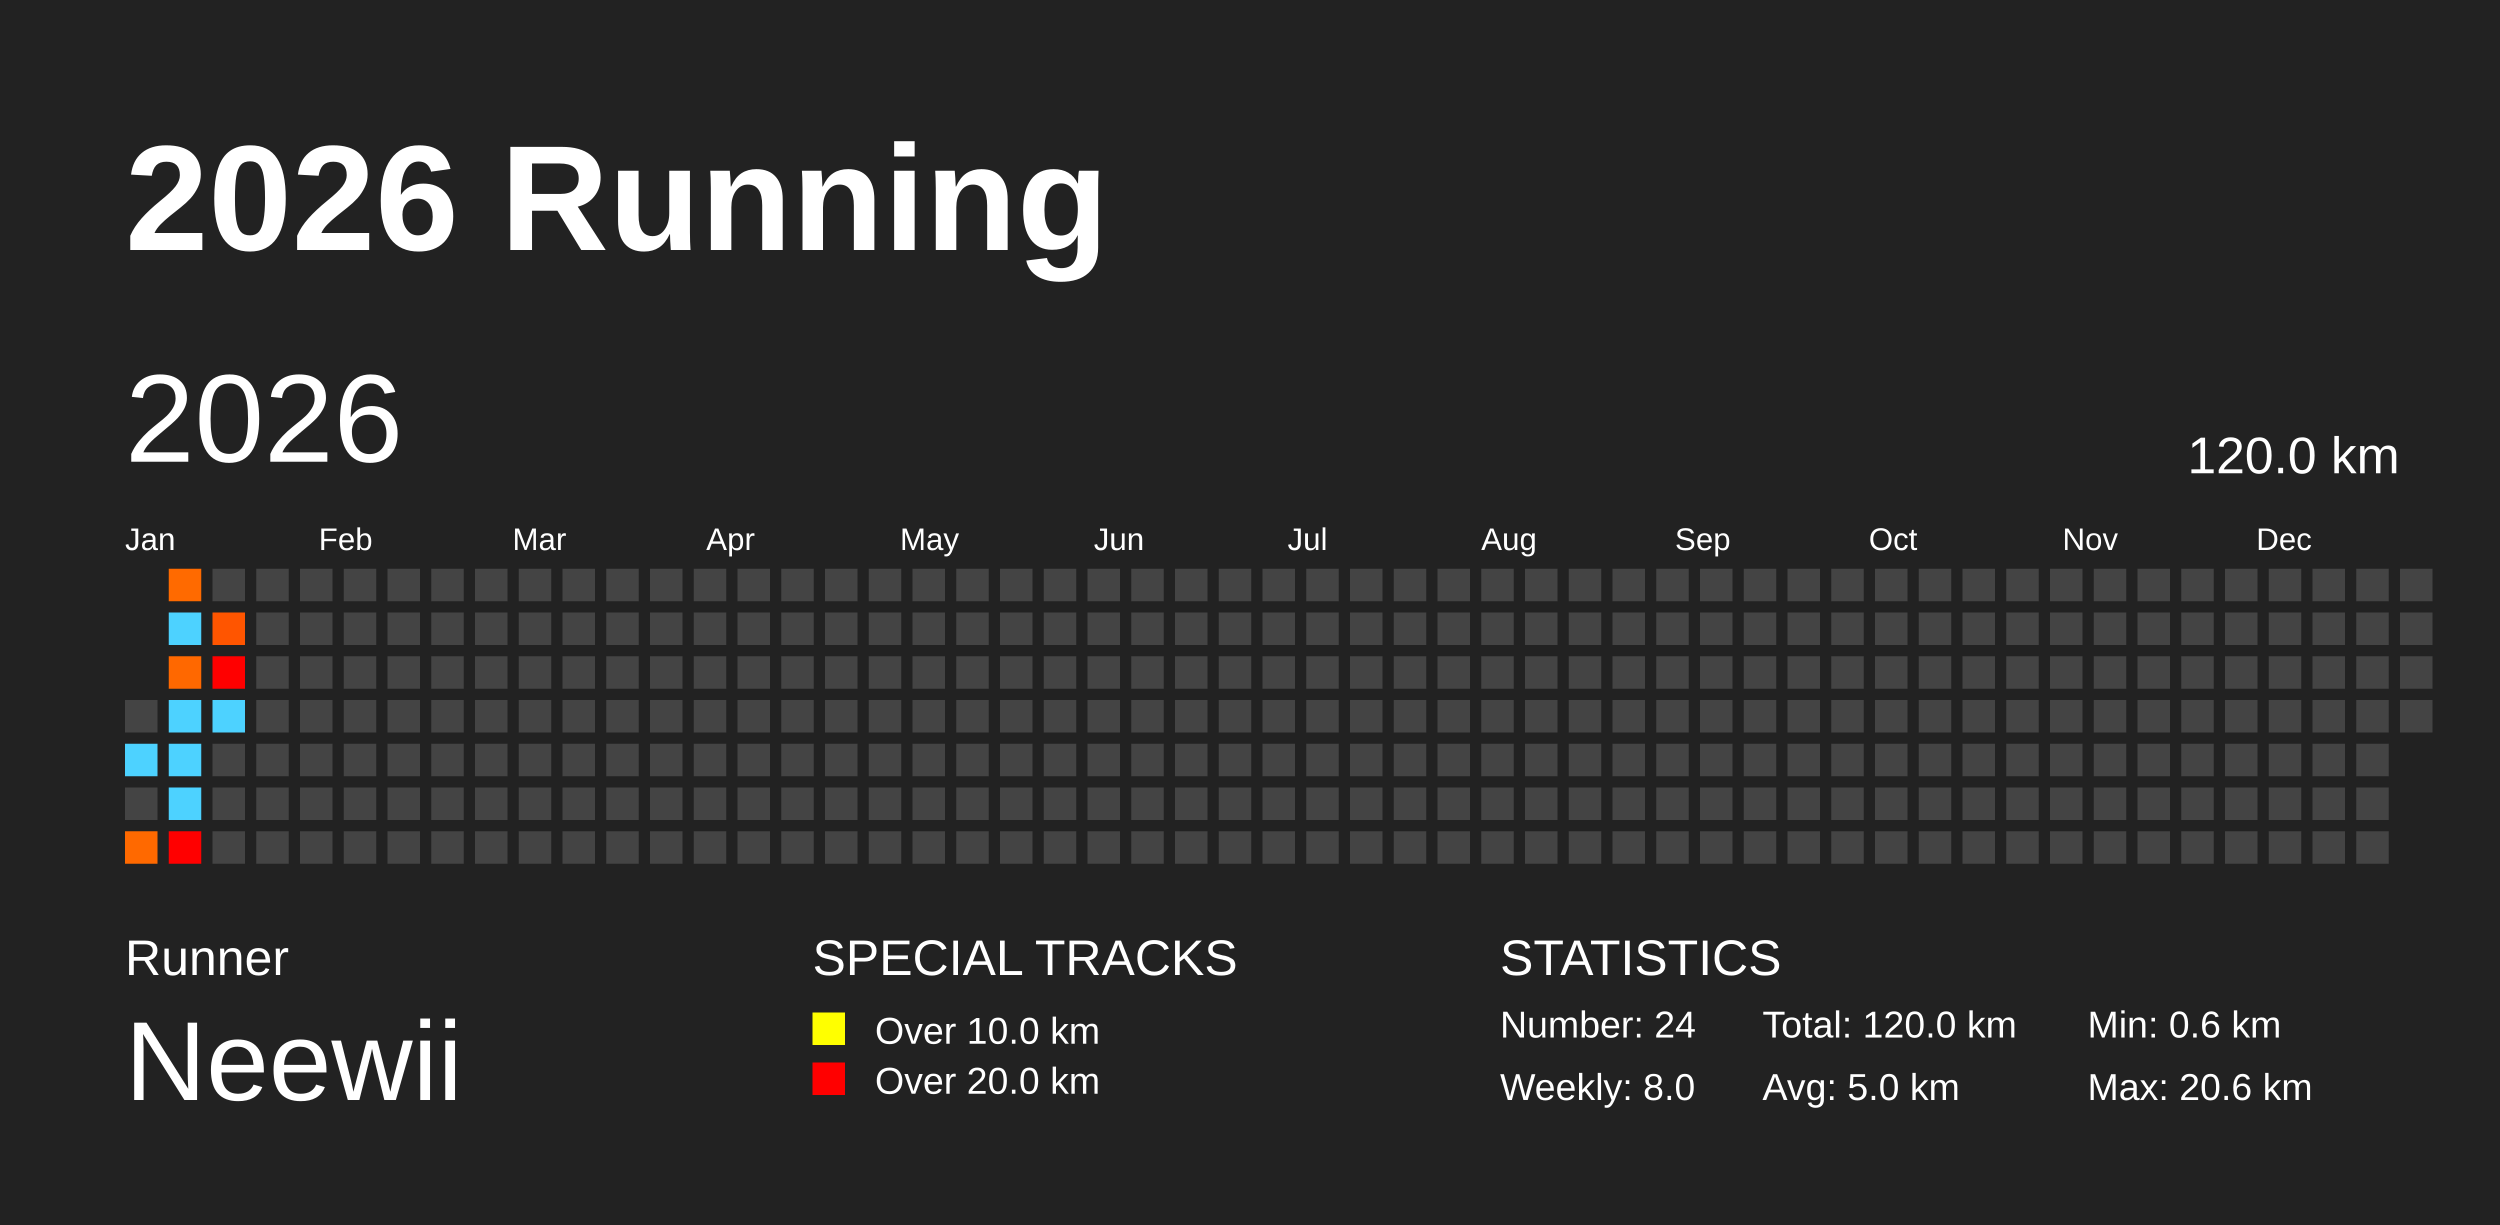
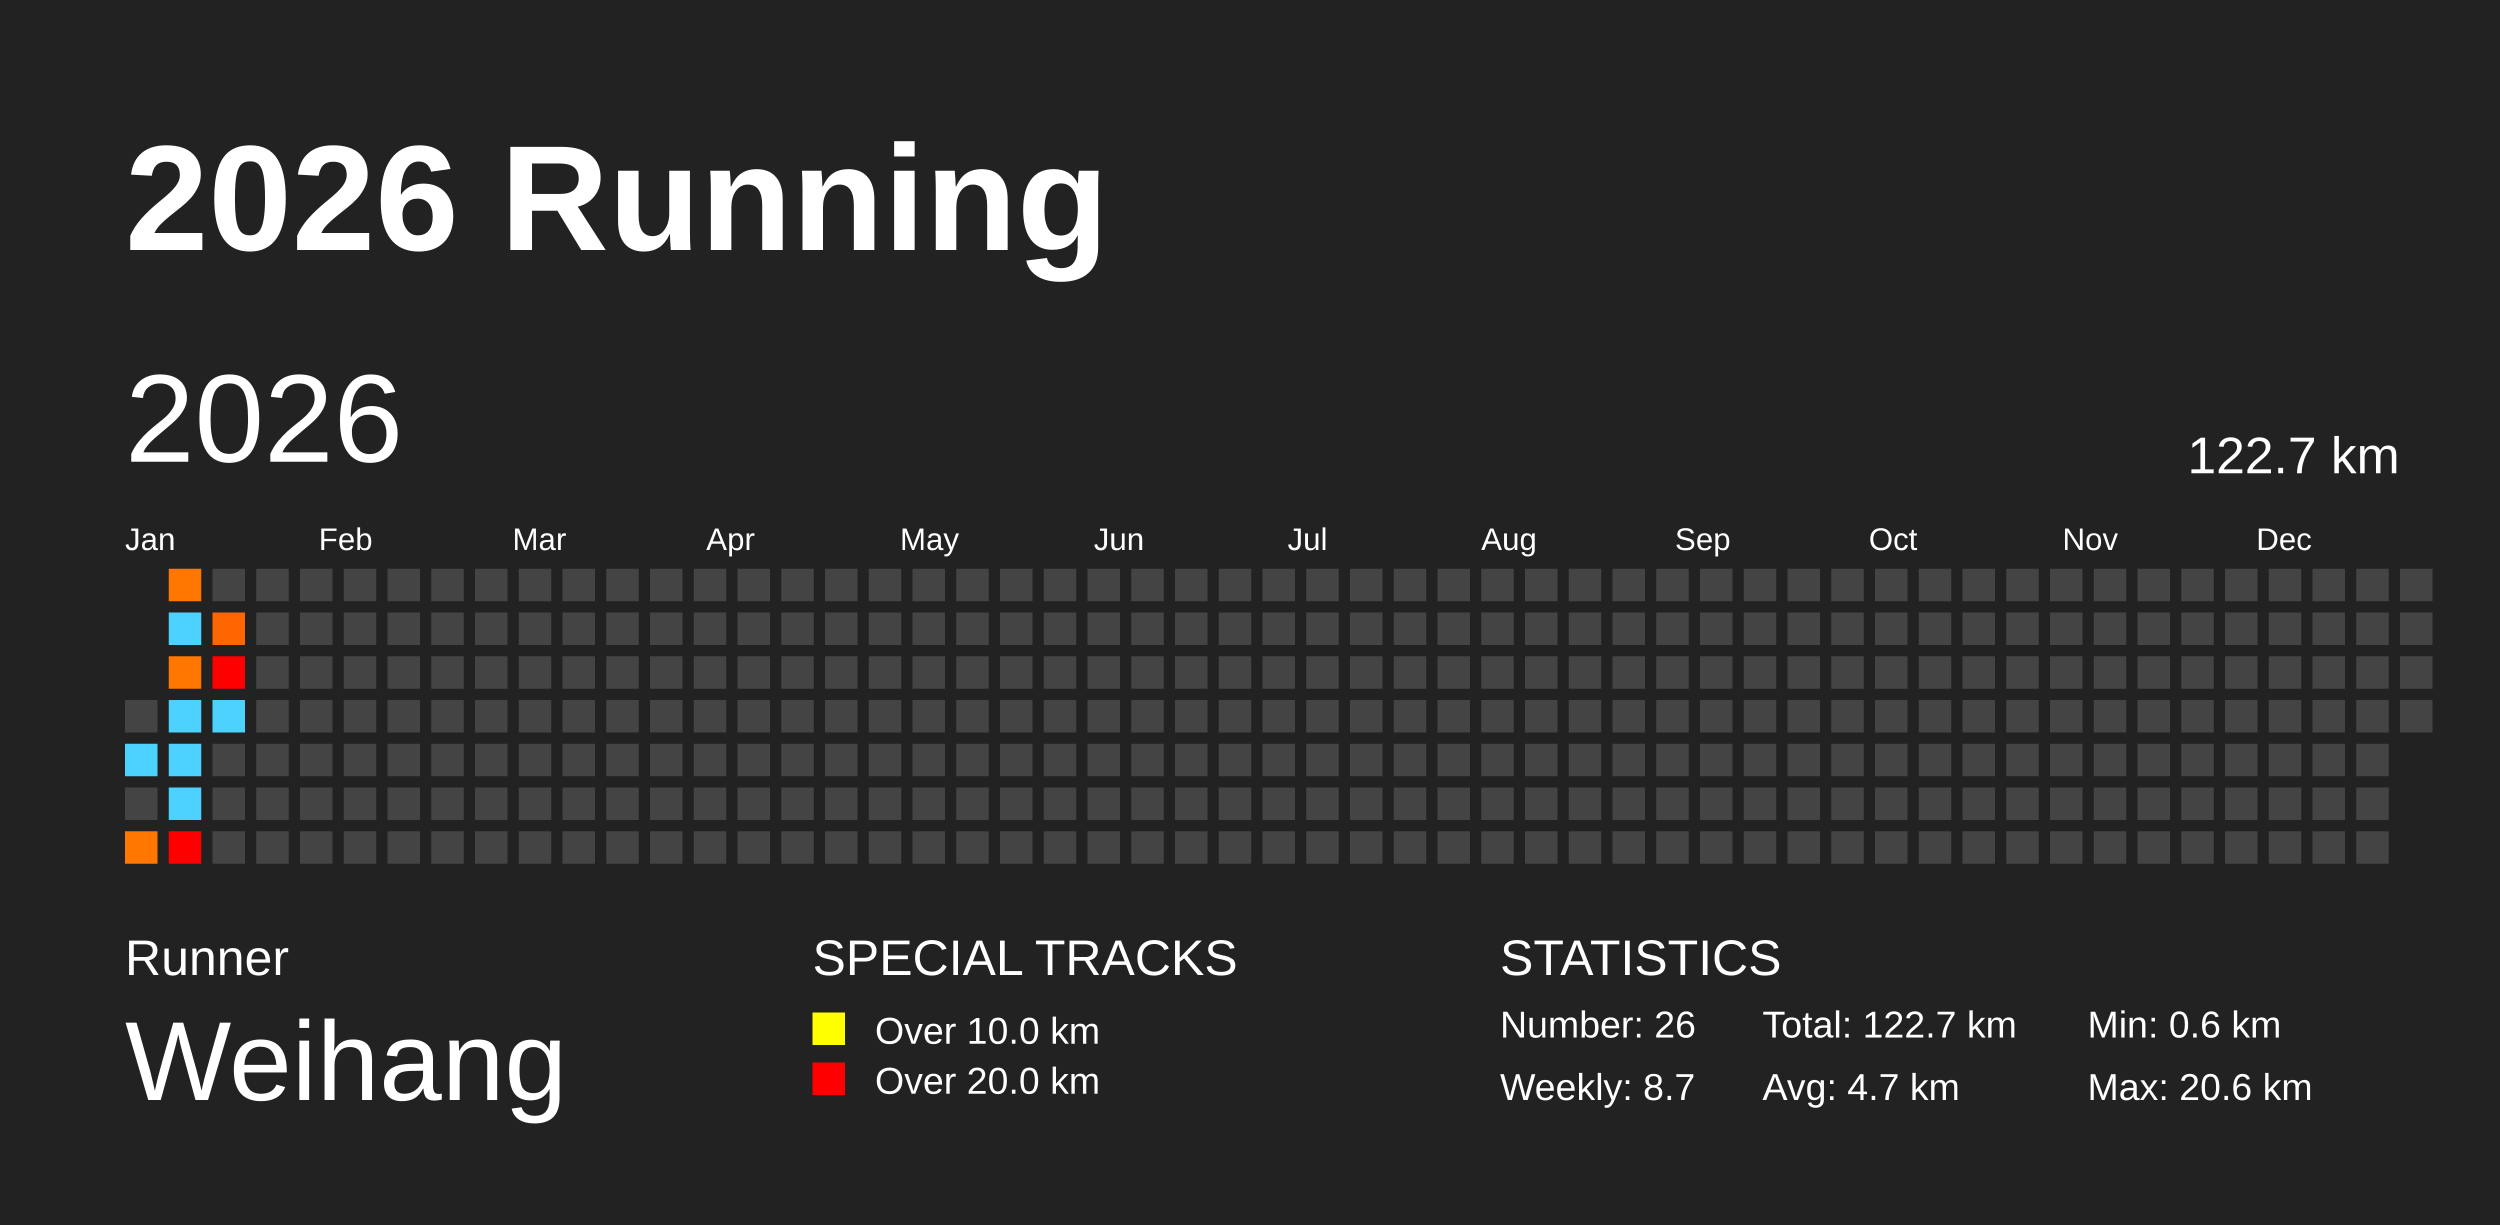
<svg xmlns="http://www.w3.org/2000/svg" baseProfile="full" height="98mm" version="1.1" viewBox="0,0,200,98" width="200mm">
  <defs />
  <rect fill="#222222" height="98" width="200" x="0" y="0" />
  <text fill="#FFFFFF" style="font-size:12px; font-family:Arial; font-weight:bold;" x="10" y="20">2026 Running</text>
  <text fill="#FFFFFF" style="font-size:4px; font-family:Arial" x="10" y="78">Runner</text>
-   <text fill="#FFFFFF" style="font-size:9px; font-family:Arial" x="10" y="88">Neewii</text>
+   <text fill="#FFFFFF" style="font-size:9px; font-family:Arial" x="10" y="88">Weihang</text>
  <text fill="#FFFFFF" style="font-size:4px; font-family:Arial" x="65" y="78">SPECIAL TRACKS</text>
  <rect fill="yellow" height="2.6" width="2.6" x="65" y="81" />
  <text fill="#FFFFFF" style="font-size:3px; font-family:Arial" x="70" y="83.5">Over 10.0 km</text>
  <rect fill="red" height="2.6" width="2.6" x="65" y="85" />
  <text fill="#FFFFFF" style="font-size:3px; font-family:Arial" x="70" y="87.5">Over 20.0 km</text>
  <text fill="#FFFFFF" style="font-size:4px; font-family:Arial" x="120" y="78">STATISTICS</text>
-   <text fill="#FFFFFF" style="font-size:3px; font-family:Arial" x="120" y="83">Number: 24</text>
-   <text fill="#FFFFFF" style="font-size:3px; font-family:Arial" x="120" y="88">Weekly: 8.0</text>
-   <text fill="#FFFFFF" style="font-size:3px; font-family:Arial" x="141" y="83">Total: 120.0 km</text>
-   <text fill="#FFFFFF" style="font-size:3px; font-family:Arial" x="141" y="88">Avg: 5.0 km</text>
+   <text fill="#FFFFFF" style="font-size:3px; font-family:Arial" x="120" y="83">Number: 26</text>
+   <text fill="#FFFFFF" style="font-size:3px; font-family:Arial" x="120" y="88">Weekly: 8.7</text>
+   <text fill="#FFFFFF" style="font-size:3px; font-family:Arial" x="141" y="83">Total: 122.7 km</text>
+   <text fill="#FFFFFF" style="font-size:3px; font-family:Arial" x="141" y="88">Avg: 4.7 km</text>
  <text fill="#FFFFFF" style="font-size:3px; font-family:Arial" x="167" y="83">Min: 0.6 km</text>
  <text fill="#FFFFFF" style="font-size:3px; font-family:Arial" x="167" y="88">Max: 20.6 km</text>
  <text dominant-baseline="hanging" fill="#FFFFFF" style="font-size:10.0px; font-family:Arial;" x="10" y="30">2026</text>
-   <text dominant-baseline="hanging" fill="#FFFFFF" style="font-size:4.125px; font-family:Arial;" x="175" y="35">120.0 km</text>
+   <text dominant-baseline="hanging" fill="#FFFFFF" style="font-size:4.125px; font-family:Arial;" x="175" y="35">122.7 km</text>
  <text fill="#FFFFFF" style="font-size:2.5px; font-family:Arial" x="10.0" y="44">Jan</text>
  <text fill="#FFFFFF" style="font-size:2.5px; font-family:Arial" x="25.5" y="44">Feb</text>
  <text fill="#FFFFFF" style="font-size:2.5px; font-family:Arial" x="41.0" y="44">Mar</text>
  <text fill="#FFFFFF" style="font-size:2.5px; font-family:Arial" x="56.5" y="44">Apr</text>
  <text fill="#FFFFFF" style="font-size:2.5px; font-family:Arial" x="72.0" y="44">May</text>
  <text fill="#FFFFFF" style="font-size:2.5px; font-family:Arial" x="87.5" y="44">Jun</text>
  <text fill="#FFFFFF" style="font-size:2.5px; font-family:Arial" x="103.0" y="44">Jul</text>
  <text fill="#FFFFFF" style="font-size:2.5px; font-family:Arial" x="118.5" y="44">Aug</text>
  <text fill="#FFFFFF" style="font-size:2.5px; font-family:Arial" x="134.0" y="44">Sep</text>
  <text fill="#FFFFFF" style="font-size:2.5px; font-family:Arial" x="149.5" y="44">Oct</text>
  <text fill="#FFFFFF" style="font-size:2.5px; font-family:Arial" x="165.0" y="44">Nov</text>
  <text fill="#FFFFFF" style="font-size:2.5px; font-family:Arial" x="180.5" y="44">Dec</text>
  <rect fill="#444444" height="2.6" width="2.6" x="10.0" y="56.0" />
  <rect fill="#4dd2ff" height="2.6" width="2.6" x="10.0" y="59.5" />
  <rect fill="#444444" height="2.6" width="2.6" x="10.0" y="63.0" />
-   <rect fill="#ff6900" height="2.6" width="2.6" x="10.0" y="66.5" />
-   <rect fill="#ff6a00" height="2.6" width="2.6" x="13.5" y="45.5" />
+   <rect fill="#ff7700" height="2.6" width="2.6" x="10.0" y="66.5" />
+   <rect fill="#ff7700" height="2.6" width="2.6" x="13.5" y="45.5" />
  <rect fill="#4dd2ff" height="2.6" width="2.6" x="13.5" y="49.0" />
-   <rect fill="#ff6800" height="2.6" width="2.6" x="13.5" y="52.5" />
+   <rect fill="#ff7600" height="2.6" width="2.6" x="13.5" y="52.5" />
  <rect fill="#4dd2ff" height="2.6" width="2.6" x="13.5" y="56.0" />
  <rect fill="#4dd2ff" height="2.6" width="2.6" x="13.5" y="59.5" />
  <rect fill="#4dd2ff" height="2.6" width="2.6" x="13.5" y="63.0" />
  <rect fill="red" height="2.6" width="2.6" x="13.5" y="66.5" />
  <rect fill="#444444" height="2.6" width="2.6" x="17.0" y="45.5" />
-   <rect fill="#ff5500" height="2.6" width="2.6" x="17.0" y="49.0" />
+   <rect fill="#ff6500" height="2.6" width="2.6" x="17.0" y="49.0" />
  <rect fill="red" height="2.6" width="2.6" x="17.0" y="52.5" />
  <rect fill="#4dd2ff" height="2.6" width="2.6" x="17.0" y="56.0" />
  <rect fill="#444444" height="2.6" width="2.6" x="17.0" y="59.5" />
  <rect fill="#444444" height="2.6" width="2.6" x="17.0" y="63.0" />
  <rect fill="#444444" height="2.6" width="2.6" x="17.0" y="66.5" />
  <rect fill="#444444" height="2.6" width="2.6" x="20.5" y="45.5" />
  <rect fill="#444444" height="2.6" width="2.6" x="20.5" y="49.0" />
  <rect fill="#444444" height="2.6" width="2.6" x="20.5" y="52.5" />
  <rect fill="#444444" height="2.6" width="2.6" x="20.5" y="56.0" />
  <rect fill="#444444" height="2.6" width="2.6" x="20.5" y="59.5" />
  <rect fill="#444444" height="2.6" width="2.6" x="20.5" y="63.0" />
  <rect fill="#444444" height="2.6" width="2.6" x="20.5" y="66.5" />
  <rect fill="#444444" height="2.6" width="2.6" x="24.0" y="45.5" />
  <rect fill="#444444" height="2.6" width="2.6" x="24.0" y="49.0" />
  <rect fill="#444444" height="2.6" width="2.6" x="24.0" y="52.5" />
  <rect fill="#444444" height="2.6" width="2.6" x="24.0" y="56.0" />
  <rect fill="#444444" height="2.6" width="2.6" x="24.0" y="59.5" />
  <rect fill="#444444" height="2.6" width="2.6" x="24.0" y="63.0" />
  <rect fill="#444444" height="2.6" width="2.6" x="24.0" y="66.5" />
  <rect fill="#444444" height="2.6" width="2.6" x="27.5" y="45.5" />
  <rect fill="#444444" height="2.6" width="2.6" x="27.5" y="49.0" />
  <rect fill="#444444" height="2.6" width="2.6" x="27.5" y="52.5" />
  <rect fill="#444444" height="2.6" width="2.6" x="27.5" y="56.0" />
  <rect fill="#444444" height="2.6" width="2.6" x="27.5" y="59.5" />
  <rect fill="#444444" height="2.6" width="2.6" x="27.5" y="63.0" />
  <rect fill="#444444" height="2.6" width="2.6" x="27.5" y="66.5" />
  <rect fill="#444444" height="2.6" width="2.6" x="31.0" y="45.5" />
  <rect fill="#444444" height="2.6" width="2.6" x="31.0" y="49.0" />
  <rect fill="#444444" height="2.6" width="2.6" x="31.0" y="52.5" />
  <rect fill="#444444" height="2.6" width="2.6" x="31.0" y="56.0" />
  <rect fill="#444444" height="2.6" width="2.6" x="31.0" y="59.5" />
  <rect fill="#444444" height="2.6" width="2.6" x="31.0" y="63.0" />
  <rect fill="#444444" height="2.6" width="2.6" x="31.0" y="66.5" />
  <rect fill="#444444" height="2.6" width="2.6" x="34.5" y="45.5" />
  <rect fill="#444444" height="2.6" width="2.6" x="34.5" y="49.0" />
  <rect fill="#444444" height="2.6" width="2.6" x="34.5" y="52.5" />
  <rect fill="#444444" height="2.6" width="2.6" x="34.5" y="56.0" />
  <rect fill="#444444" height="2.6" width="2.6" x="34.5" y="59.5" />
  <rect fill="#444444" height="2.6" width="2.6" x="34.5" y="63.0" />
  <rect fill="#444444" height="2.6" width="2.6" x="34.5" y="66.5" />
  <rect fill="#444444" height="2.6" width="2.6" x="38.0" y="45.5" />
  <rect fill="#444444" height="2.6" width="2.6" x="38.0" y="49.0" />
  <rect fill="#444444" height="2.6" width="2.6" x="38.0" y="52.5" />
  <rect fill="#444444" height="2.6" width="2.6" x="38.0" y="56.0" />
  <rect fill="#444444" height="2.6" width="2.6" x="38.0" y="59.5" />
  <rect fill="#444444" height="2.6" width="2.6" x="38.0" y="63.0" />
  <rect fill="#444444" height="2.6" width="2.6" x="38.0" y="66.5" />
  <rect fill="#444444" height="2.6" width="2.6" x="41.5" y="45.5" />
  <rect fill="#444444" height="2.6" width="2.6" x="41.5" y="49.0" />
  <rect fill="#444444" height="2.6" width="2.6" x="41.5" y="52.5" />
  <rect fill="#444444" height="2.6" width="2.6" x="41.5" y="56.0" />
  <rect fill="#444444" height="2.6" width="2.6" x="41.5" y="59.5" />
  <rect fill="#444444" height="2.6" width="2.6" x="41.5" y="63.0" />
  <rect fill="#444444" height="2.6" width="2.6" x="41.5" y="66.5" />
  <rect fill="#444444" height="2.6" width="2.6" x="45.0" y="45.5" />
  <rect fill="#444444" height="2.6" width="2.6" x="45.0" y="49.0" />
  <rect fill="#444444" height="2.6" width="2.6" x="45.0" y="52.5" />
  <rect fill="#444444" height="2.6" width="2.6" x="45.0" y="56.0" />
  <rect fill="#444444" height="2.6" width="2.6" x="45.0" y="59.5" />
  <rect fill="#444444" height="2.6" width="2.6" x="45.0" y="63.0" />
  <rect fill="#444444" height="2.6" width="2.6" x="45.0" y="66.5" />
  <rect fill="#444444" height="2.6" width="2.6" x="48.5" y="45.5" />
  <rect fill="#444444" height="2.6" width="2.6" x="48.5" y="49.0" />
  <rect fill="#444444" height="2.6" width="2.6" x="48.5" y="52.5" />
  <rect fill="#444444" height="2.6" width="2.6" x="48.5" y="56.0" />
  <rect fill="#444444" height="2.6" width="2.6" x="48.5" y="59.5" />
  <rect fill="#444444" height="2.6" width="2.6" x="48.5" y="63.0" />
  <rect fill="#444444" height="2.6" width="2.6" x="48.5" y="66.5" />
  <rect fill="#444444" height="2.6" width="2.6" x="52.0" y="45.5" />
  <rect fill="#444444" height="2.6" width="2.6" x="52.0" y="49.0" />
  <rect fill="#444444" height="2.6" width="2.6" x="52.0" y="52.5" />
  <rect fill="#444444" height="2.6" width="2.6" x="52.0" y="56.0" />
  <rect fill="#444444" height="2.6" width="2.6" x="52.0" y="59.5" />
  <rect fill="#444444" height="2.6" width="2.6" x="52.0" y="63.0" />
  <rect fill="#444444" height="2.6" width="2.6" x="52.0" y="66.5" />
  <rect fill="#444444" height="2.6" width="2.6" x="55.5" y="45.5" />
  <rect fill="#444444" height="2.6" width="2.6" x="55.5" y="49.0" />
  <rect fill="#444444" height="2.6" width="2.6" x="55.5" y="52.5" />
  <rect fill="#444444" height="2.6" width="2.6" x="55.5" y="56.0" />
  <rect fill="#444444" height="2.6" width="2.6" x="55.5" y="59.5" />
  <rect fill="#444444" height="2.6" width="2.6" x="55.5" y="63.0" />
  <rect fill="#444444" height="2.6" width="2.6" x="55.5" y="66.5" />
  <rect fill="#444444" height="2.6" width="2.6" x="59.0" y="45.5" />
  <rect fill="#444444" height="2.6" width="2.6" x="59.0" y="49.0" />
  <rect fill="#444444" height="2.6" width="2.6" x="59.0" y="52.5" />
  <rect fill="#444444" height="2.6" width="2.6" x="59.0" y="56.0" />
  <rect fill="#444444" height="2.6" width="2.6" x="59.0" y="59.5" />
  <rect fill="#444444" height="2.6" width="2.6" x="59.0" y="63.0" />
  <rect fill="#444444" height="2.6" width="2.6" x="59.0" y="66.5" />
  <rect fill="#444444" height="2.6" width="2.6" x="62.5" y="45.5" />
  <rect fill="#444444" height="2.6" width="2.6" x="62.5" y="49.0" />
  <rect fill="#444444" height="2.6" width="2.6" x="62.5" y="52.5" />
  <rect fill="#444444" height="2.6" width="2.6" x="62.5" y="56.0" />
  <rect fill="#444444" height="2.6" width="2.6" x="62.5" y="59.5" />
  <rect fill="#444444" height="2.6" width="2.6" x="62.5" y="63.0" />
  <rect fill="#444444" height="2.6" width="2.6" x="62.5" y="66.5" />
  <rect fill="#444444" height="2.6" width="2.6" x="66.0" y="45.5" />
  <rect fill="#444444" height="2.6" width="2.6" x="66.0" y="49.0" />
  <rect fill="#444444" height="2.6" width="2.6" x="66.0" y="52.5" />
  <rect fill="#444444" height="2.6" width="2.6" x="66.0" y="56.0" />
  <rect fill="#444444" height="2.6" width="2.6" x="66.0" y="59.5" />
  <rect fill="#444444" height="2.6" width="2.6" x="66.0" y="63.0" />
  <rect fill="#444444" height="2.6" width="2.6" x="66.0" y="66.5" />
  <rect fill="#444444" height="2.6" width="2.6" x="69.5" y="45.5" />
  <rect fill="#444444" height="2.6" width="2.6" x="69.5" y="49.0" />
  <rect fill="#444444" height="2.6" width="2.6" x="69.5" y="52.5" />
  <rect fill="#444444" height="2.6" width="2.6" x="69.5" y="56.0" />
  <rect fill="#444444" height="2.6" width="2.6" x="69.5" y="59.5" />
  <rect fill="#444444" height="2.6" width="2.6" x="69.5" y="63.0" />
  <rect fill="#444444" height="2.6" width="2.6" x="69.5" y="66.5" />
  <rect fill="#444444" height="2.6" width="2.6" x="73.0" y="45.5" />
  <rect fill="#444444" height="2.6" width="2.6" x="73.0" y="49.0" />
  <rect fill="#444444" height="2.6" width="2.6" x="73.0" y="52.5" />
  <rect fill="#444444" height="2.6" width="2.6" x="73.0" y="56.0" />
  <rect fill="#444444" height="2.6" width="2.6" x="73.0" y="59.5" />
  <rect fill="#444444" height="2.6" width="2.6" x="73.0" y="63.0" />
  <rect fill="#444444" height="2.6" width="2.6" x="73.0" y="66.5" />
  <rect fill="#444444" height="2.6" width="2.6" x="76.5" y="45.5" />
  <rect fill="#444444" height="2.6" width="2.6" x="76.5" y="49.0" />
  <rect fill="#444444" height="2.6" width="2.6" x="76.5" y="52.5" />
  <rect fill="#444444" height="2.6" width="2.6" x="76.5" y="56.0" />
  <rect fill="#444444" height="2.6" width="2.6" x="76.5" y="59.5" />
  <rect fill="#444444" height="2.6" width="2.6" x="76.5" y="63.0" />
  <rect fill="#444444" height="2.6" width="2.6" x="76.5" y="66.5" />
  <rect fill="#444444" height="2.6" width="2.6" x="80.0" y="45.5" />
  <rect fill="#444444" height="2.6" width="2.6" x="80.0" y="49.0" />
  <rect fill="#444444" height="2.6" width="2.6" x="80.0" y="52.5" />
  <rect fill="#444444" height="2.6" width="2.6" x="80.0" y="56.0" />
  <rect fill="#444444" height="2.6" width="2.6" x="80.0" y="59.5" />
  <rect fill="#444444" height="2.6" width="2.6" x="80.0" y="63.0" />
  <rect fill="#444444" height="2.6" width="2.6" x="80.0" y="66.5" />
  <rect fill="#444444" height="2.6" width="2.6" x="83.5" y="45.5" />
  <rect fill="#444444" height="2.6" width="2.6" x="83.5" y="49.0" />
  <rect fill="#444444" height="2.6" width="2.6" x="83.5" y="52.5" />
  <rect fill="#444444" height="2.6" width="2.6" x="83.5" y="56.0" />
  <rect fill="#444444" height="2.6" width="2.6" x="83.5" y="59.5" />
  <rect fill="#444444" height="2.6" width="2.6" x="83.5" y="63.0" />
  <rect fill="#444444" height="2.6" width="2.6" x="83.5" y="66.5" />
  <rect fill="#444444" height="2.6" width="2.6" x="87.0" y="45.5" />
  <rect fill="#444444" height="2.6" width="2.6" x="87.0" y="49.0" />
  <rect fill="#444444" height="2.6" width="2.6" x="87.0" y="52.5" />
  <rect fill="#444444" height="2.6" width="2.6" x="87.0" y="56.0" />
  <rect fill="#444444" height="2.6" width="2.6" x="87.0" y="59.5" />
  <rect fill="#444444" height="2.6" width="2.6" x="87.0" y="63.0" />
  <rect fill="#444444" height="2.6" width="2.6" x="87.0" y="66.5" />
  <rect fill="#444444" height="2.6" width="2.6" x="90.5" y="45.5" />
  <rect fill="#444444" height="2.6" width="2.6" x="90.5" y="49.0" />
  <rect fill="#444444" height="2.6" width="2.6" x="90.5" y="52.5" />
  <rect fill="#444444" height="2.6" width="2.6" x="90.5" y="56.0" />
  <rect fill="#444444" height="2.6" width="2.6" x="90.5" y="59.5" />
  <rect fill="#444444" height="2.6" width="2.6" x="90.5" y="63.0" />
  <rect fill="#444444" height="2.6" width="2.6" x="90.5" y="66.5" />
  <rect fill="#444444" height="2.6" width="2.6" x="94.0" y="45.5" />
  <rect fill="#444444" height="2.6" width="2.6" x="94.0" y="49.0" />
  <rect fill="#444444" height="2.6" width="2.6" x="94.0" y="52.5" />
  <rect fill="#444444" height="2.6" width="2.6" x="94.0" y="56.0" />
  <rect fill="#444444" height="2.6" width="2.6" x="94.0" y="59.5" />
  <rect fill="#444444" height="2.6" width="2.6" x="94.0" y="63.0" />
  <rect fill="#444444" height="2.6" width="2.6" x="94.0" y="66.5" />
  <rect fill="#444444" height="2.6" width="2.6" x="97.5" y="45.5" />
  <rect fill="#444444" height="2.6" width="2.6" x="97.5" y="49.0" />
  <rect fill="#444444" height="2.6" width="2.6" x="97.5" y="52.5" />
  <rect fill="#444444" height="2.6" width="2.6" x="97.5" y="56.0" />
  <rect fill="#444444" height="2.6" width="2.6" x="97.5" y="59.5" />
  <rect fill="#444444" height="2.6" width="2.6" x="97.5" y="63.0" />
  <rect fill="#444444" height="2.6" width="2.6" x="97.5" y="66.5" />
  <rect fill="#444444" height="2.6" width="2.6" x="101.0" y="45.5" />
  <rect fill="#444444" height="2.6" width="2.6" x="101.0" y="49.0" />
  <rect fill="#444444" height="2.6" width="2.6" x="101.0" y="52.5" />
  <rect fill="#444444" height="2.6" width="2.6" x="101.0" y="56.0" />
  <rect fill="#444444" height="2.6" width="2.6" x="101.0" y="59.5" />
  <rect fill="#444444" height="2.6" width="2.6" x="101.0" y="63.0" />
  <rect fill="#444444" height="2.6" width="2.6" x="101.0" y="66.5" />
  <rect fill="#444444" height="2.6" width="2.6" x="104.5" y="45.5" />
  <rect fill="#444444" height="2.6" width="2.6" x="104.5" y="49.0" />
  <rect fill="#444444" height="2.6" width="2.6" x="104.5" y="52.5" />
  <rect fill="#444444" height="2.6" width="2.6" x="104.5" y="56.0" />
  <rect fill="#444444" height="2.6" width="2.6" x="104.5" y="59.5" />
  <rect fill="#444444" height="2.6" width="2.6" x="104.5" y="63.0" />
  <rect fill="#444444" height="2.6" width="2.6" x="104.5" y="66.5" />
  <rect fill="#444444" height="2.6" width="2.6" x="108.0" y="45.5" />
  <rect fill="#444444" height="2.6" width="2.6" x="108.0" y="49.0" />
  <rect fill="#444444" height="2.6" width="2.6" x="108.0" y="52.5" />
  <rect fill="#444444" height="2.6" width="2.6" x="108.0" y="56.0" />
  <rect fill="#444444" height="2.6" width="2.6" x="108.0" y="59.5" />
  <rect fill="#444444" height="2.6" width="2.6" x="108.0" y="63.0" />
  <rect fill="#444444" height="2.6" width="2.6" x="108.0" y="66.5" />
  <rect fill="#444444" height="2.6" width="2.6" x="111.5" y="45.5" />
  <rect fill="#444444" height="2.6" width="2.6" x="111.5" y="49.0" />
  <rect fill="#444444" height="2.6" width="2.6" x="111.5" y="52.5" />
  <rect fill="#444444" height="2.6" width="2.6" x="111.5" y="56.0" />
  <rect fill="#444444" height="2.6" width="2.6" x="111.5" y="59.5" />
  <rect fill="#444444" height="2.6" width="2.6" x="111.5" y="63.0" />
  <rect fill="#444444" height="2.6" width="2.6" x="111.5" y="66.5" />
  <rect fill="#444444" height="2.6" width="2.6" x="115.0" y="45.5" />
  <rect fill="#444444" height="2.6" width="2.6" x="115.0" y="49.0" />
  <rect fill="#444444" height="2.6" width="2.6" x="115.0" y="52.5" />
  <rect fill="#444444" height="2.6" width="2.6" x="115.0" y="56.0" />
  <rect fill="#444444" height="2.6" width="2.6" x="115.0" y="59.5" />
  <rect fill="#444444" height="2.6" width="2.6" x="115.0" y="63.0" />
  <rect fill="#444444" height="2.6" width="2.6" x="115.0" y="66.5" />
  <rect fill="#444444" height="2.6" width="2.6" x="118.5" y="45.5" />
  <rect fill="#444444" height="2.6" width="2.6" x="118.5" y="49.0" />
  <rect fill="#444444" height="2.6" width="2.6" x="118.5" y="52.5" />
  <rect fill="#444444" height="2.6" width="2.6" x="118.5" y="56.0" />
  <rect fill="#444444" height="2.6" width="2.6" x="118.5" y="59.5" />
  <rect fill="#444444" height="2.6" width="2.6" x="118.5" y="63.0" />
  <rect fill="#444444" height="2.6" width="2.6" x="118.5" y="66.5" />
  <rect fill="#444444" height="2.6" width="2.6" x="122.0" y="45.5" />
  <rect fill="#444444" height="2.6" width="2.6" x="122.0" y="49.0" />
  <rect fill="#444444" height="2.6" width="2.6" x="122.0" y="52.5" />
  <rect fill="#444444" height="2.6" width="2.6" x="122.0" y="56.0" />
  <rect fill="#444444" height="2.6" width="2.6" x="122.0" y="59.5" />
  <rect fill="#444444" height="2.6" width="2.6" x="122.0" y="63.0" />
  <rect fill="#444444" height="2.6" width="2.6" x="122.0" y="66.5" />
  <rect fill="#444444" height="2.6" width="2.6" x="125.5" y="45.5" />
  <rect fill="#444444" height="2.6" width="2.6" x="125.5" y="49.0" />
  <rect fill="#444444" height="2.6" width="2.6" x="125.5" y="52.5" />
  <rect fill="#444444" height="2.6" width="2.6" x="125.5" y="56.0" />
  <rect fill="#444444" height="2.6" width="2.6" x="125.5" y="59.5" />
  <rect fill="#444444" height="2.6" width="2.6" x="125.5" y="63.0" />
  <rect fill="#444444" height="2.6" width="2.6" x="125.5" y="66.5" />
  <rect fill="#444444" height="2.6" width="2.6" x="129.0" y="45.5" />
  <rect fill="#444444" height="2.6" width="2.6" x="129.0" y="49.0" />
  <rect fill="#444444" height="2.6" width="2.6" x="129.0" y="52.5" />
  <rect fill="#444444" height="2.6" width="2.6" x="129.0" y="56.0" />
  <rect fill="#444444" height="2.6" width="2.6" x="129.0" y="59.5" />
  <rect fill="#444444" height="2.6" width="2.6" x="129.0" y="63.0" />
  <rect fill="#444444" height="2.6" width="2.6" x="129.0" y="66.5" />
  <rect fill="#444444" height="2.6" width="2.6" x="132.5" y="45.5" />
  <rect fill="#444444" height="2.6" width="2.6" x="132.5" y="49.0" />
  <rect fill="#444444" height="2.6" width="2.6" x="132.5" y="52.5" />
  <rect fill="#444444" height="2.6" width="2.6" x="132.5" y="56.0" />
  <rect fill="#444444" height="2.6" width="2.6" x="132.5" y="59.5" />
  <rect fill="#444444" height="2.6" width="2.6" x="132.5" y="63.0" />
  <rect fill="#444444" height="2.6" width="2.6" x="132.5" y="66.5" />
  <rect fill="#444444" height="2.6" width="2.6" x="136.0" y="45.5" />
  <rect fill="#444444" height="2.6" width="2.6" x="136.0" y="49.0" />
  <rect fill="#444444" height="2.6" width="2.6" x="136.0" y="52.5" />
  <rect fill="#444444" height="2.6" width="2.6" x="136.0" y="56.0" />
  <rect fill="#444444" height="2.6" width="2.6" x="136.0" y="59.5" />
  <rect fill="#444444" height="2.6" width="2.6" x="136.0" y="63.0" />
  <rect fill="#444444" height="2.6" width="2.6" x="136.0" y="66.5" />
  <rect fill="#444444" height="2.6" width="2.6" x="139.5" y="45.5" />
  <rect fill="#444444" height="2.6" width="2.6" x="139.5" y="49.0" />
  <rect fill="#444444" height="2.6" width="2.6" x="139.5" y="52.5" />
  <rect fill="#444444" height="2.6" width="2.6" x="139.5" y="56.0" />
  <rect fill="#444444" height="2.6" width="2.6" x="139.5" y="59.5" />
  <rect fill="#444444" height="2.6" width="2.6" x="139.5" y="63.0" />
  <rect fill="#444444" height="2.6" width="2.6" x="139.5" y="66.5" />
  <rect fill="#444444" height="2.6" width="2.6" x="143.0" y="45.5" />
  <rect fill="#444444" height="2.6" width="2.6" x="143.0" y="49.0" />
  <rect fill="#444444" height="2.6" width="2.6" x="143.0" y="52.5" />
  <rect fill="#444444" height="2.6" width="2.6" x="143.0" y="56.0" />
  <rect fill="#444444" height="2.6" width="2.6" x="143.0" y="59.5" />
  <rect fill="#444444" height="2.6" width="2.6" x="143.0" y="63.0" />
  <rect fill="#444444" height="2.6" width="2.6" x="143.0" y="66.5" />
  <rect fill="#444444" height="2.6" width="2.6" x="146.5" y="45.5" />
  <rect fill="#444444" height="2.6" width="2.6" x="146.5" y="49.0" />
  <rect fill="#444444" height="2.6" width="2.6" x="146.5" y="52.5" />
  <rect fill="#444444" height="2.6" width="2.6" x="146.5" y="56.0" />
  <rect fill="#444444" height="2.6" width="2.6" x="146.5" y="59.5" />
  <rect fill="#444444" height="2.6" width="2.6" x="146.5" y="63.0" />
  <rect fill="#444444" height="2.6" width="2.6" x="146.5" y="66.5" />
  <rect fill="#444444" height="2.6" width="2.6" x="150.0" y="45.5" />
  <rect fill="#444444" height="2.6" width="2.6" x="150.0" y="49.0" />
  <rect fill="#444444" height="2.6" width="2.6" x="150.0" y="52.5" />
  <rect fill="#444444" height="2.6" width="2.6" x="150.0" y="56.0" />
  <rect fill="#444444" height="2.6" width="2.6" x="150.0" y="59.5" />
  <rect fill="#444444" height="2.6" width="2.6" x="150.0" y="63.0" />
  <rect fill="#444444" height="2.6" width="2.6" x="150.0" y="66.5" />
  <rect fill="#444444" height="2.6" width="2.6" x="153.5" y="45.5" />
  <rect fill="#444444" height="2.6" width="2.6" x="153.5" y="49.0" />
  <rect fill="#444444" height="2.6" width="2.6" x="153.5" y="52.5" />
  <rect fill="#444444" height="2.6" width="2.6" x="153.5" y="56.0" />
  <rect fill="#444444" height="2.6" width="2.6" x="153.5" y="59.5" />
  <rect fill="#444444" height="2.6" width="2.6" x="153.5" y="63.0" />
  <rect fill="#444444" height="2.6" width="2.6" x="153.5" y="66.5" />
  <rect fill="#444444" height="2.6" width="2.6" x="157.0" y="45.5" />
  <rect fill="#444444" height="2.6" width="2.6" x="157.0" y="49.0" />
  <rect fill="#444444" height="2.6" width="2.6" x="157.0" y="52.5" />
  <rect fill="#444444" height="2.6" width="2.6" x="157.0" y="56.0" />
  <rect fill="#444444" height="2.6" width="2.6" x="157.0" y="59.5" />
  <rect fill="#444444" height="2.6" width="2.6" x="157.0" y="63.0" />
  <rect fill="#444444" height="2.6" width="2.6" x="157.0" y="66.5" />
  <rect fill="#444444" height="2.6" width="2.6" x="160.5" y="45.5" />
  <rect fill="#444444" height="2.6" width="2.6" x="160.5" y="49.0" />
  <rect fill="#444444" height="2.6" width="2.6" x="160.5" y="52.5" />
  <rect fill="#444444" height="2.6" width="2.6" x="160.5" y="56.0" />
  <rect fill="#444444" height="2.6" width="2.6" x="160.5" y="59.5" />
  <rect fill="#444444" height="2.6" width="2.6" x="160.5" y="63.0" />
  <rect fill="#444444" height="2.6" width="2.6" x="160.5" y="66.5" />
  <rect fill="#444444" height="2.6" width="2.6" x="164.0" y="45.5" />
  <rect fill="#444444" height="2.6" width="2.6" x="164.0" y="49.0" />
  <rect fill="#444444" height="2.6" width="2.6" x="164.0" y="52.5" />
  <rect fill="#444444" height="2.6" width="2.6" x="164.0" y="56.0" />
  <rect fill="#444444" height="2.6" width="2.6" x="164.0" y="59.5" />
  <rect fill="#444444" height="2.6" width="2.6" x="164.0" y="63.0" />
  <rect fill="#444444" height="2.6" width="2.6" x="164.0" y="66.5" />
  <rect fill="#444444" height="2.6" width="2.6" x="167.5" y="45.5" />
  <rect fill="#444444" height="2.6" width="2.6" x="167.5" y="49.0" />
  <rect fill="#444444" height="2.6" width="2.6" x="167.5" y="52.5" />
  <rect fill="#444444" height="2.6" width="2.6" x="167.5" y="56.0" />
  <rect fill="#444444" height="2.6" width="2.6" x="167.5" y="59.5" />
  <rect fill="#444444" height="2.6" width="2.6" x="167.5" y="63.0" />
  <rect fill="#444444" height="2.6" width="2.6" x="167.5" y="66.5" />
  <rect fill="#444444" height="2.6" width="2.6" x="171.0" y="45.5" />
  <rect fill="#444444" height="2.6" width="2.6" x="171.0" y="49.0" />
  <rect fill="#444444" height="2.6" width="2.6" x="171.0" y="52.5" />
  <rect fill="#444444" height="2.6" width="2.6" x="171.0" y="56.0" />
  <rect fill="#444444" height="2.6" width="2.6" x="171.0" y="59.5" />
  <rect fill="#444444" height="2.6" width="2.6" x="171.0" y="63.0" />
  <rect fill="#444444" height="2.6" width="2.6" x="171.0" y="66.5" />
  <rect fill="#444444" height="2.6" width="2.6" x="174.5" y="45.5" />
  <rect fill="#444444" height="2.6" width="2.6" x="174.5" y="49.0" />
  <rect fill="#444444" height="2.6" width="2.6" x="174.5" y="52.5" />
  <rect fill="#444444" height="2.6" width="2.6" x="174.5" y="56.0" />
  <rect fill="#444444" height="2.6" width="2.6" x="174.5" y="59.5" />
  <rect fill="#444444" height="2.6" width="2.6" x="174.5" y="63.0" />
  <rect fill="#444444" height="2.6" width="2.6" x="174.5" y="66.5" />
  <rect fill="#444444" height="2.6" width="2.6" x="178.0" y="45.5" />
  <rect fill="#444444" height="2.6" width="2.6" x="178.0" y="49.0" />
  <rect fill="#444444" height="2.6" width="2.6" x="178.0" y="52.5" />
  <rect fill="#444444" height="2.6" width="2.6" x="178.0" y="56.0" />
  <rect fill="#444444" height="2.6" width="2.6" x="178.0" y="59.5" />
  <rect fill="#444444" height="2.6" width="2.6" x="178.0" y="63.0" />
  <rect fill="#444444" height="2.6" width="2.6" x="178.0" y="66.5" />
  <rect fill="#444444" height="2.6" width="2.6" x="181.5" y="45.5" />
  <rect fill="#444444" height="2.6" width="2.6" x="181.5" y="49.0" />
  <rect fill="#444444" height="2.6" width="2.6" x="181.5" y="52.5" />
  <rect fill="#444444" height="2.6" width="2.6" x="181.5" y="56.0" />
  <rect fill="#444444" height="2.6" width="2.6" x="181.5" y="59.5" />
  <rect fill="#444444" height="2.6" width="2.6" x="181.5" y="63.0" />
  <rect fill="#444444" height="2.6" width="2.6" x="181.5" y="66.5" />
  <rect fill="#444444" height="2.6" width="2.6" x="185.0" y="45.5" />
  <rect fill="#444444" height="2.6" width="2.6" x="185.0" y="49.0" />
  <rect fill="#444444" height="2.6" width="2.6" x="185.0" y="52.5" />
  <rect fill="#444444" height="2.6" width="2.6" x="185.0" y="56.0" />
  <rect fill="#444444" height="2.6" width="2.6" x="185.0" y="59.5" />
  <rect fill="#444444" height="2.6" width="2.6" x="185.0" y="63.0" />
  <rect fill="#444444" height="2.6" width="2.6" x="185.0" y="66.5" />
  <rect fill="#444444" height="2.6" width="2.6" x="188.5" y="45.5" />
  <rect fill="#444444" height="2.6" width="2.6" x="188.5" y="49.0" />
  <rect fill="#444444" height="2.6" width="2.6" x="188.5" y="52.5" />
  <rect fill="#444444" height="2.6" width="2.6" x="188.5" y="56.0" />
  <rect fill="#444444" height="2.6" width="2.6" x="188.5" y="59.5" />
  <rect fill="#444444" height="2.6" width="2.6" x="188.5" y="63.0" />
  <rect fill="#444444" height="2.6" width="2.6" x="188.5" y="66.5" />
  <rect fill="#444444" height="2.6" width="2.6" x="192.0" y="45.5" />
  <rect fill="#444444" height="2.6" width="2.6" x="192.0" y="49.0" />
  <rect fill="#444444" height="2.6" width="2.6" x="192.0" y="52.5" />
  <rect fill="#444444" height="2.6" width="2.6" x="192.0" y="56.0" />
</svg>
